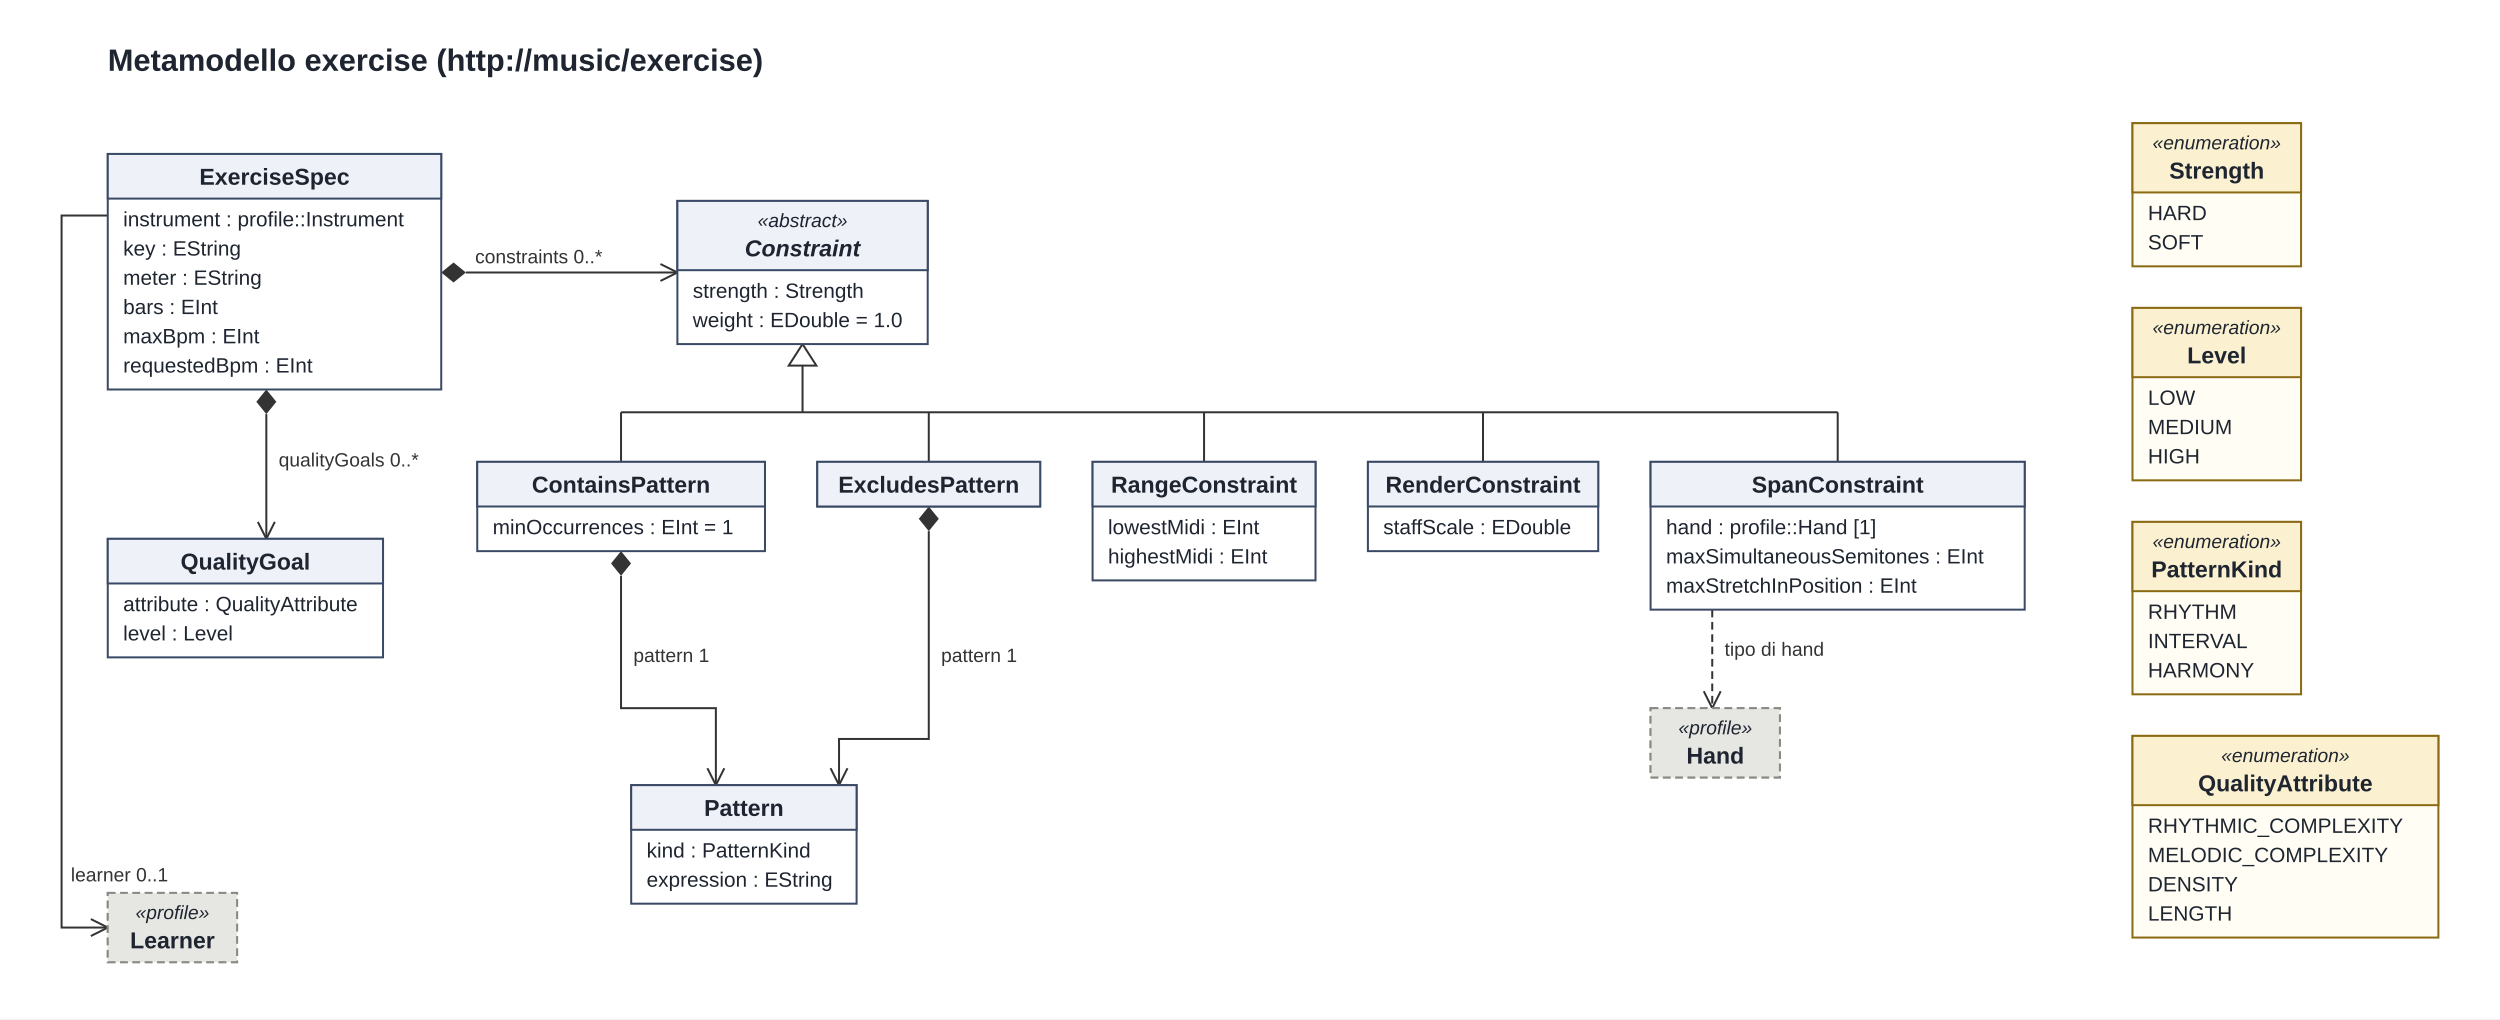
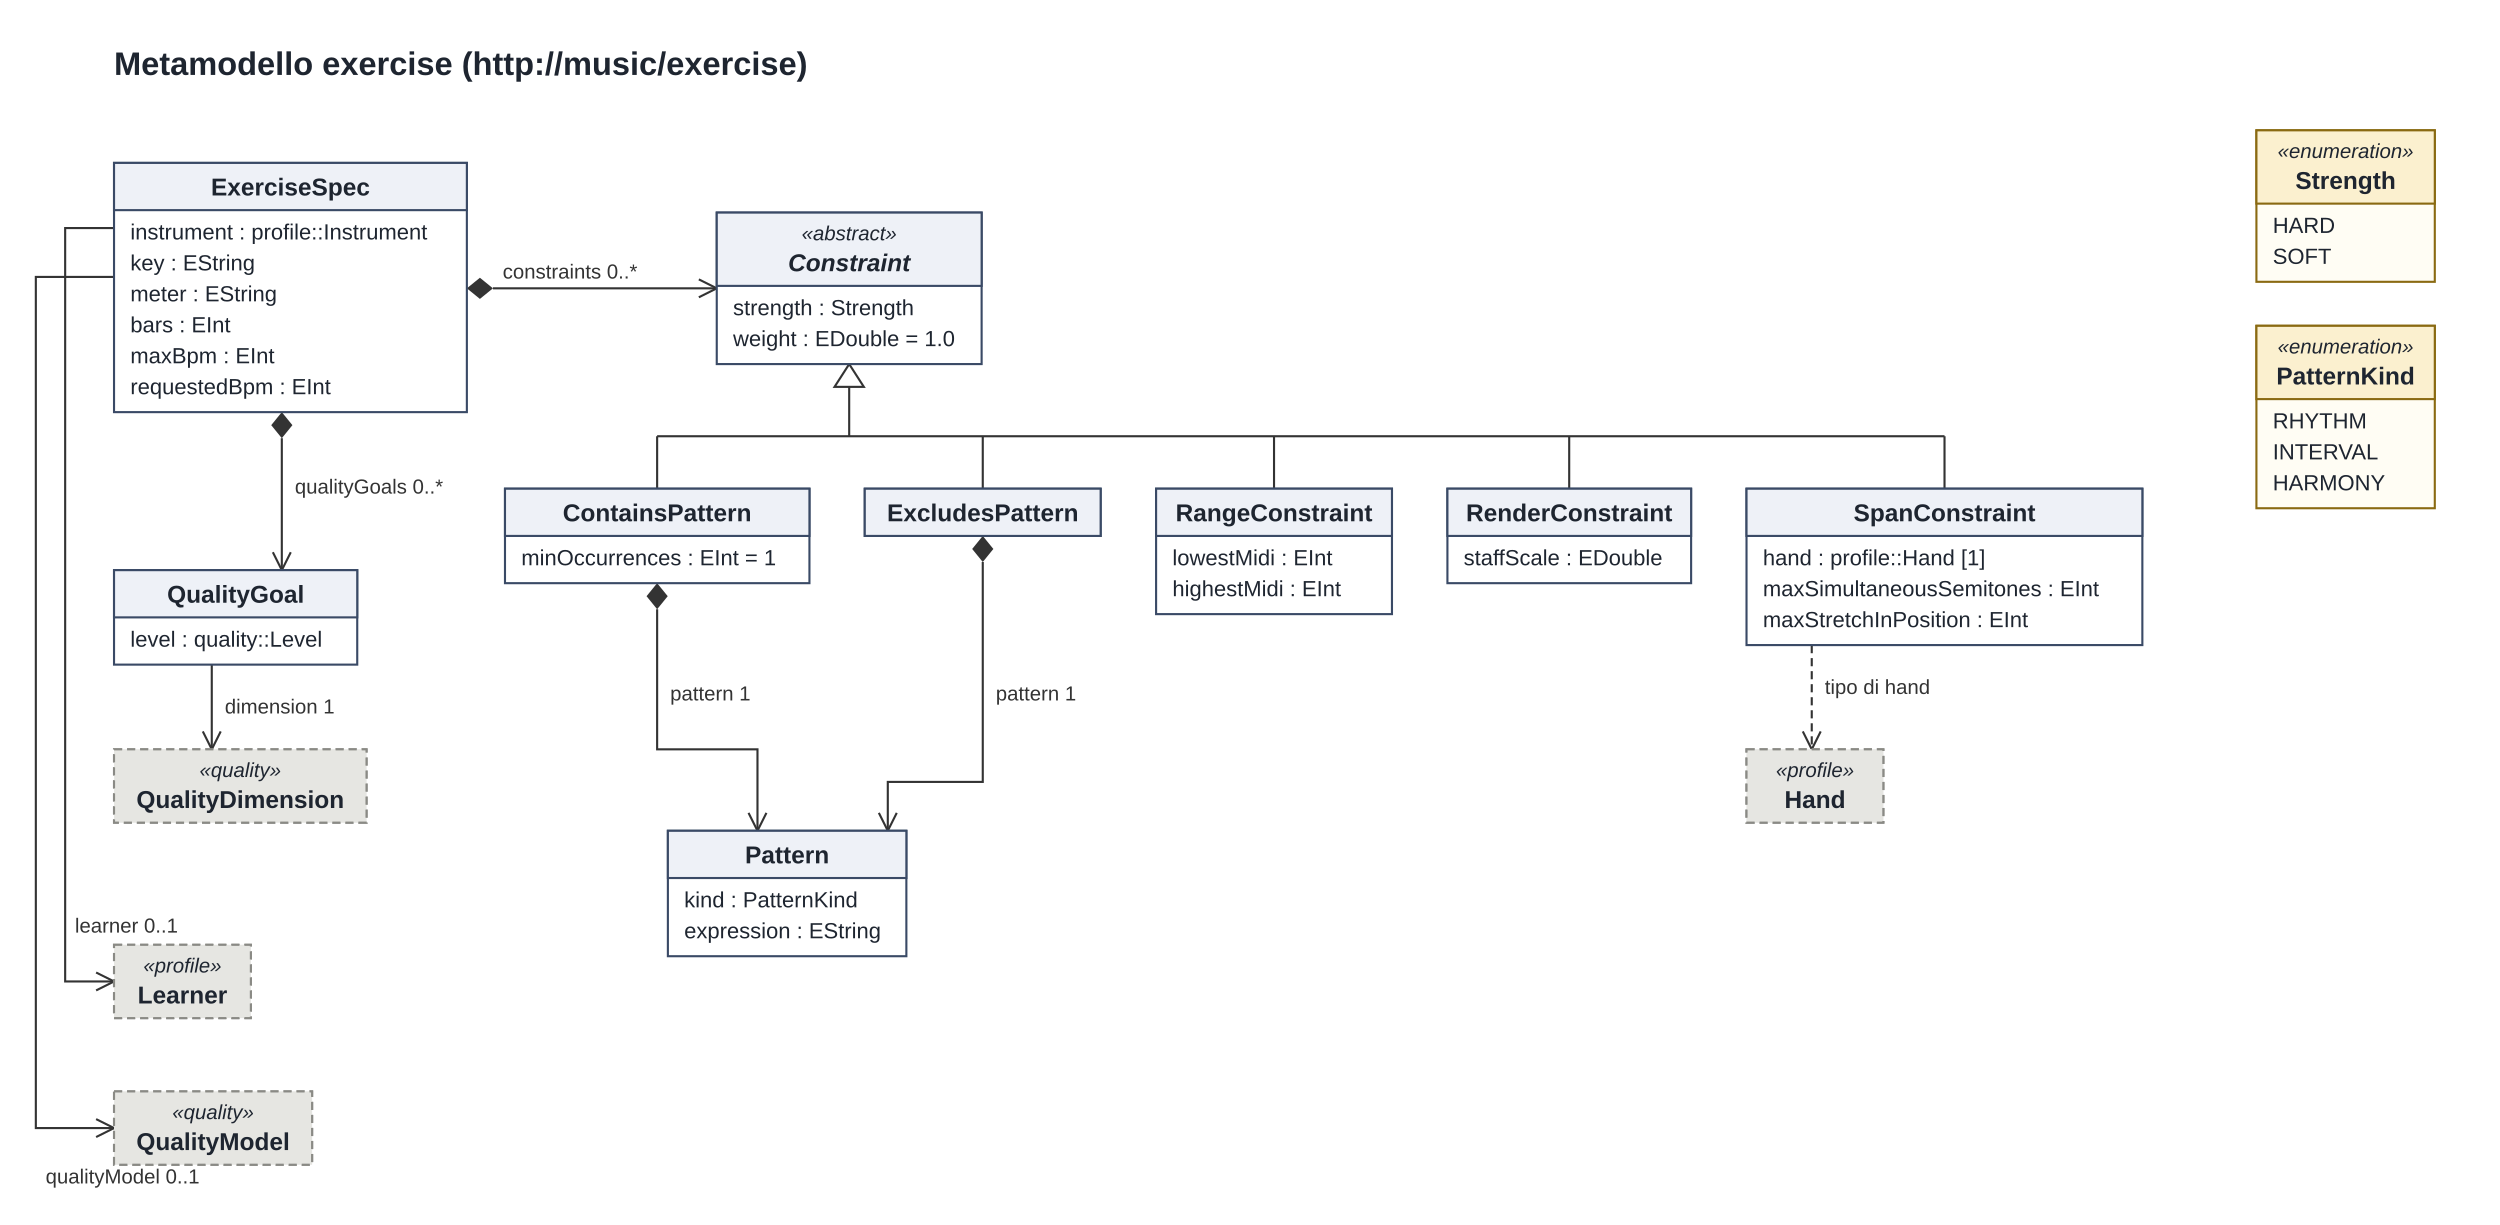
- <svg xmlns="http://www.w3.org/2000/svg" width="1623.9" height="662.0" viewBox="-10 -60 1623.9 662.0">
-   <rect x="-10" y="-60" width="1623.9" height="662.0" fill="#FFFFFF" />
+ <svg xmlns="http://www.w3.org/2000/svg" width="1534.7" height="752.0" viewBox="-10 -60 1534.7 752.0">
+   <rect x="-10" y="-60" width="1534.7" height="752.0" fill="#FFFFFF" />
  <text x="60.0" y="-14.0" text-anchor="start" font-family="Liberation Sans, Arial, Helvetica, sans-serif" font-size="20" font-weight="bold" font-style="normal" fill="#1E2530">Metamodello exercise (http://music/exercise)</text>
  <polygon points="276.6,117.0 284.6,123.5 292.6,117.0 284.6,110.5" fill="#333" />
  <polyline points="292.6,117.0 430.0,117.0" fill="none" stroke="#333" stroke-width="1.3" />
  <polyline points="419.0,122.5 430.0,117.0 419.0,111.5" fill="none" stroke="#333" stroke-width="1.3" />
  <text x="298.6" y="111.0" text-anchor="start" font-family="Liberation Sans, Arial, Helvetica, sans-serif" font-size="12.5" font-weight="normal" font-style="normal" fill="#333">constraints  0..*</text>
  <polygon points="511.3,163.5 502.3,177.5 520.3,177.5" fill="#FFFFFF" stroke="#333" stroke-width="1.3" />
  <polyline points="511.3,177.5 511.3,207.8" fill="none" stroke="#333" stroke-width="1.3" />
  <polyline points="393.4,207.8 1183.7,207.8" fill="none" stroke="#333" stroke-width="1.3" />
  <polyline points="393.4,207.8 393.4,240.0" fill="none" stroke="#333" stroke-width="1.3" />
  <polyline points="593.3,207.8 593.3,240.0" fill="none" stroke="#333" stroke-width="1.3" />
  <polyline points="772.1,207.8 772.1,240.0" fill="none" stroke="#333" stroke-width="1.3" />
  <polyline points="953.3,207.8 953.3,240.0" fill="none" stroke="#333" stroke-width="1.3" />
  <polyline points="1183.7,207.8 1183.7,240.0" fill="none" stroke="#333" stroke-width="1.3" />
  <polygon points="393.4,298.0 386.9,306.0 393.4,314.0 399.9,306.0" fill="#333" />
  <polyline points="393.4,314.0 393.4,400.0 455.0,400.0 455.0,450.0" fill="none" stroke="#333" stroke-width="1.3" />
  <polyline points="449.5,439.0 455.0,450.0 460.5,439.0" fill="none" stroke="#333" stroke-width="1.3" />
  <text x="401.4" y="370.0" text-anchor="start" font-family="Liberation Sans, Arial, Helvetica, sans-serif" font-size="12.5" font-weight="normal" font-style="normal" fill="#333">pattern  1</text>
  <polygon points="593.3,269.0 586.8,277.0 593.3,285.0 599.8,277.0" fill="#333" />
  <polyline points="593.3,285.0 593.3,420.0 535.0,420.0 535.0,450.0" fill="none" stroke="#333" stroke-width="1.3" />
  <polyline points="529.5,439.0 535.0,450.0 540.5,439.0" fill="none" stroke="#333" stroke-width="1.3" />
  <text x="601.3" y="370.0" text-anchor="start" font-family="Liberation Sans, Arial, Helvetica, sans-serif" font-size="12.5" font-weight="normal" font-style="normal" fill="#333">pattern  1</text>
  <polygon points="163.0,193.0 156.5,201.0 163.0,209.0 169.5,201.0" fill="#333" />
  <polyline points="163.0,209.0 163.0,290.0" fill="none" stroke="#333" stroke-width="1.3" />
  <polyline points="157.5,279.0 163.0,290.0 168.5,279.0" fill="none" stroke="#333" stroke-width="1.3" />
  <text x="171.0" y="243.0" text-anchor="start" font-family="Liberation Sans, Arial, Helvetica, sans-serif" font-size="12.5" font-weight="normal" font-style="normal" fill="#333">qualityGoals  0..*</text>
  <polyline points="60.0,80.0 30.0,80.0 30.0,542.5 60.0,542.5" fill="none" stroke="#333" stroke-width="1.3" />
  <polyline points="49.0,548.0 60.0,542.5 49.0,537.0" fill="none" stroke="#333" stroke-width="1.3" />
  <text x="36.0" y="512.5" text-anchor="start" font-family="Liberation Sans, Arial, Helvetica, sans-serif" font-size="12.5" font-weight="normal" font-style="normal" fill="#333">learner  0..1</text>
+   <polyline points="60.0,110.0 12.0,110.0 12.0,632.5 60.0,632.5" fill="none" stroke="#333" stroke-width="1.3" />
+   <polyline points="49.0,638.0 60.0,632.5 49.0,627.0" fill="none" stroke="#333" stroke-width="1.3" />
+   <text x="18.0" y="666.5" text-anchor="start" font-family="Liberation Sans, Arial, Helvetica, sans-serif" font-size="12.5" font-weight="normal" font-style="normal" fill="#333">qualityModel  0..1</text>
+   <polyline points="120.0,348.0 120.0,400.0" fill="none" stroke="#333" stroke-width="1.3" />
+   <polyline points="114.5,389.0 120.0,400.0 125.5,389.0" fill="none" stroke="#333" stroke-width="1.3" />
+   <text x="128.0" y="378.0" text-anchor="start" font-family="Liberation Sans, Arial, Helvetica, sans-serif" font-size="12.5" font-weight="normal" font-style="normal" fill="#333">dimension  1</text>
  <polyline points="1102.2,336 1102.2,400" fill="none" stroke="#333" stroke-width="1.3" stroke-dasharray="5 3" />
  <polyline points="1096.7,389.0 1102.2,400.0 1107.7,389.0" fill="none" stroke="#333" stroke-width="1.3" />
  <text x="1110.2" y="366.0" text-anchor="start" font-family="Liberation Sans, Arial, Helvetica, sans-serif" font-size="12.5" font-weight="normal" font-style="normal" fill="#333">tipo di hand</text>
  <rect x="60" y="40" width="216.6" height="153" fill="#FFFFFF" stroke="#3A4A66" stroke-width="1.3" />
  <rect x="60" y="40" width="216.6" height="29" fill="#EEF1F7" stroke="#3A4A66" stroke-width="1.3" />
  <text x="168.3" y="60.0" text-anchor="middle" font-family="Liberation Sans, Arial, Helvetica, sans-serif" font-size="15" font-weight="bold" font-style="normal" fill="#1E2530">ExerciseSpec</text>
  <text x="70.0" y="87.0" text-anchor="start" font-family="Liberation Sans, Arial, Helvetica, sans-serif" font-size="13.5" font-weight="normal" font-style="normal" fill="#1E2530">instrument : profile::Instrument</text>
  <text x="70.0" y="106.0" text-anchor="start" font-family="Liberation Sans, Arial, Helvetica, sans-serif" font-size="13.5" font-weight="normal" font-style="normal" fill="#1E2530">key : EString</text>
  <text x="70.0" y="125.0" text-anchor="start" font-family="Liberation Sans, Arial, Helvetica, sans-serif" font-size="13.5" font-weight="normal" font-style="normal" fill="#1E2530">meter : EString</text>
  <text x="70.0" y="144.0" text-anchor="start" font-family="Liberation Sans, Arial, Helvetica, sans-serif" font-size="13.5" font-weight="normal" font-style="normal" fill="#1E2530">bars : EInt</text>
  <text x="70.0" y="163.0" text-anchor="start" font-family="Liberation Sans, Arial, Helvetica, sans-serif" font-size="13.5" font-weight="normal" font-style="normal" fill="#1E2530">maxBpm : EInt</text>
  <text x="70.0" y="182.0" text-anchor="start" font-family="Liberation Sans, Arial, Helvetica, sans-serif" font-size="13.5" font-weight="normal" font-style="normal" fill="#1E2530">requestedBpm : EInt</text>
  <rect x="430" y="70.5" width="162.6" height="93" fill="#FFFFFF" stroke="#3A4A66" stroke-width="1.3" />
  <rect x="430" y="70.5" width="162.6" height="45" fill="#EEF1F7" stroke="#3A4A66" stroke-width="1.3" />
  <text x="511.3" y="87.5" text-anchor="middle" font-family="Liberation Sans, Arial, Helvetica, sans-serif" font-size="12.5" font-weight="normal" font-style="italic" fill="#1E2530">«abstract»</text>
  <text x="511.3" y="106.5" text-anchor="middle" font-family="Liberation Sans, Arial, Helvetica, sans-serif" font-size="15" font-weight="bold" font-style="italic" fill="#1E2530">Constraint</text>
  <text x="440.0" y="133.5" text-anchor="start" font-family="Liberation Sans, Arial, Helvetica, sans-serif" font-size="13.5" font-weight="normal" font-style="normal" fill="#1E2530">strength : Strength</text>
  <text x="440.0" y="152.5" text-anchor="start" font-family="Liberation Sans, Arial, Helvetica, sans-serif" font-size="13.5" font-weight="normal" font-style="normal" fill="#1E2530">weight : EDouble = 1.0</text>
-   <rect x="60" y="290" width="178.8" height="77" fill="#FFFFFF" stroke="#3A4A66" stroke-width="1.3" />
-   <rect x="60" y="290" width="178.8" height="29" fill="#EEF1F7" stroke="#3A4A66" stroke-width="1.3" />
-   <text x="149.4" y="310.0" text-anchor="middle" font-family="Liberation Sans, Arial, Helvetica, sans-serif" font-size="15" font-weight="bold" font-style="normal" fill="#1E2530">QualityGoal</text>
-   <text x="70.0" y="337.0" text-anchor="start" font-family="Liberation Sans, Arial, Helvetica, sans-serif" font-size="13.5" font-weight="normal" font-style="normal" fill="#1E2530">attribute : QualityAttribute</text>
-   <text x="70.0" y="356.0" text-anchor="start" font-family="Liberation Sans, Arial, Helvetica, sans-serif" font-size="13.5" font-weight="normal" font-style="normal" fill="#1E2530">level : Level</text>
+   <rect x="60" y="290" width="149.3" height="58" fill="#FFFFFF" stroke="#3A4A66" stroke-width="1.3" />
+   <rect x="60" y="290" width="149.3" height="29" fill="#EEF1F7" stroke="#3A4A66" stroke-width="1.3" />
+   <text x="134.7" y="310.0" text-anchor="middle" font-family="Liberation Sans, Arial, Helvetica, sans-serif" font-size="15" font-weight="bold" font-style="normal" fill="#1E2530">QualityGoal</text>
+   <text x="70.0" y="337.0" text-anchor="start" font-family="Liberation Sans, Arial, Helvetica, sans-serif" font-size="13.5" font-weight="normal" font-style="normal" fill="#1E2530">level : quality::Level</text>
  <rect x="300" y="240" width="186.9" height="58" fill="#FFFFFF" stroke="#3A4A66" stroke-width="1.3" />
  <rect x="300" y="240" width="186.9" height="29" fill="#EEF1F7" stroke="#3A4A66" stroke-width="1.3" />
  <text x="393.4" y="260.0" text-anchor="middle" font-family="Liberation Sans, Arial, Helvetica, sans-serif" font-size="15" font-weight="bold" font-style="normal" fill="#1E2530">ContainsPattern</text>
  <text x="310.0" y="287.0" text-anchor="start" font-family="Liberation Sans, Arial, Helvetica, sans-serif" font-size="13.5" font-weight="normal" font-style="normal" fill="#1E2530">minOccurrences : EInt = 1</text>
  <rect x="520.86" y="240" width="144.8" height="29" fill="#FFFFFF" stroke="#3A4A66" stroke-width="1.3" />
  <rect x="520.86" y="240" width="144.8" height="29" fill="#EEF1F7" stroke="#3A4A66" stroke-width="1.3" />
  <text x="593.3" y="260.0" text-anchor="middle" font-family="Liberation Sans, Arial, Helvetica, sans-serif" font-size="15" font-weight="bold" font-style="normal" fill="#1E2530">ExcludesPattern</text>
  <rect x="699.7" y="240" width="144.8" height="77" fill="#FFFFFF" stroke="#3A4A66" stroke-width="1.3" />
  <rect x="699.7" y="240" width="144.8" height="29" fill="#EEF1F7" stroke="#3A4A66" stroke-width="1.3" />
  <text x="772.1" y="260.0" text-anchor="middle" font-family="Liberation Sans, Arial, Helvetica, sans-serif" font-size="15" font-weight="bold" font-style="normal" fill="#1E2530">RangeConstraint</text>
  <text x="709.7" y="287.0" text-anchor="start" font-family="Liberation Sans, Arial, Helvetica, sans-serif" font-size="13.5" font-weight="normal" font-style="normal" fill="#1E2530">lowestMidi : EInt</text>
  <text x="709.7" y="306.0" text-anchor="start" font-family="Liberation Sans, Arial, Helvetica, sans-serif" font-size="13.5" font-weight="normal" font-style="normal" fill="#1E2530">highestMidi : EInt</text>
  <rect x="878.54" y="240" width="149.6" height="58" fill="#FFFFFF" stroke="#3A4A66" stroke-width="1.3" />
  <rect x="878.54" y="240" width="149.6" height="29" fill="#EEF1F7" stroke="#3A4A66" stroke-width="1.3" />
  <text x="953.3" y="260.0" text-anchor="middle" font-family="Liberation Sans, Arial, Helvetica, sans-serif" font-size="15" font-weight="bold" font-style="normal" fill="#1E2530">RenderConstraint</text>
  <text x="888.5" y="287.0" text-anchor="start" font-family="Liberation Sans, Arial, Helvetica, sans-serif" font-size="13.5" font-weight="normal" font-style="normal" fill="#1E2530">staffScale : EDouble</text>
  <rect x="1062.15" y="240" width="243.0" height="96" fill="#FFFFFF" stroke="#3A4A66" stroke-width="1.3" />
  <rect x="1062.15" y="240" width="243.0" height="29" fill="#EEF1F7" stroke="#3A4A66" stroke-width="1.3" />
  <text x="1183.7" y="260.0" text-anchor="middle" font-family="Liberation Sans, Arial, Helvetica, sans-serif" font-size="15" font-weight="bold" font-style="normal" fill="#1E2530">SpanConstraint</text>
  <text x="1072.2" y="287.0" text-anchor="start" font-family="Liberation Sans, Arial, Helvetica, sans-serif" font-size="13.5" font-weight="normal" font-style="normal" fill="#1E2530">hand : profile::Hand [1]</text>
  <text x="1072.2" y="306.0" text-anchor="start" font-family="Liberation Sans, Arial, Helvetica, sans-serif" font-size="13.5" font-weight="normal" font-style="normal" fill="#1E2530">maxSimultaneousSemitones : EInt</text>
  <text x="1072.2" y="325.0" text-anchor="start" font-family="Liberation Sans, Arial, Helvetica, sans-serif" font-size="13.5" font-weight="normal" font-style="normal" fill="#1E2530">maxStretchInPosition : EInt</text>
  <rect x="400" y="450" width="146.4" height="77" fill="#FFFFFF" stroke="#3A4A66" stroke-width="1.3" />
  <rect x="400" y="450" width="146.4" height="29" fill="#EEF1F7" stroke="#3A4A66" stroke-width="1.3" />
  <text x="473.2" y="470.0" text-anchor="middle" font-family="Liberation Sans, Arial, Helvetica, sans-serif" font-size="15" font-weight="bold" font-style="normal" fill="#1E2530">Pattern</text>
  <text x="410.0" y="497.0" text-anchor="start" font-family="Liberation Sans, Arial, Helvetica, sans-serif" font-size="13.5" font-weight="normal" font-style="normal" fill="#1E2530">kind : PatternKind</text>
  <text x="410.0" y="516.0" text-anchor="start" font-family="Liberation Sans, Arial, Helvetica, sans-serif" font-size="13.5" font-weight="normal" font-style="normal" fill="#1E2530">expression : EString</text>
  <rect x="60" y="520" width="84.0" height="45" fill="#F4F4F2" stroke="#8A8A85" stroke-width="1.3" stroke-dasharray="5 3" />
  <rect x="60" y="520" width="84.0" height="45" fill="#E6E6E2" stroke="#8A8A85" stroke-width="1.3" stroke-dasharray="5 3" />
  <text x="102.0" y="537.0" text-anchor="middle" font-family="Liberation Sans, Arial, Helvetica, sans-serif" font-size="12.5" font-weight="normal" font-style="italic" fill="#1E2530">«profile»</text>
  <text x="102.0" y="556.0" text-anchor="middle" font-family="Liberation Sans, Arial, Helvetica, sans-serif" font-size="15" font-weight="bold" font-style="normal" fill="#1E2530">Learner</text>
+   <rect x="60" y="400" width="155.0" height="45" fill="#F4F4F2" stroke="#8A8A85" stroke-width="1.3" stroke-dasharray="5 3" />
+   <rect x="60" y="400" width="155.0" height="45" fill="#E6E6E2" stroke="#8A8A85" stroke-width="1.3" stroke-dasharray="5 3" />
+   <text x="137.5" y="417.0" text-anchor="middle" font-family="Liberation Sans, Arial, Helvetica, sans-serif" font-size="12.5" font-weight="normal" font-style="italic" fill="#1E2530">«quality»</text>
+   <text x="137.5" y="436.0" text-anchor="middle" font-family="Liberation Sans, Arial, Helvetica, sans-serif" font-size="15" font-weight="bold" font-style="normal" fill="#1E2530">QualityDimension</text>
+   <rect x="60" y="610" width="121.6" height="45" fill="#F4F4F2" stroke="#8A8A85" stroke-width="1.3" stroke-dasharray="5 3" />
+   <rect x="60" y="610" width="121.6" height="45" fill="#E6E6E2" stroke="#8A8A85" stroke-width="1.3" stroke-dasharray="5 3" />
+   <text x="120.8" y="627.0" text-anchor="middle" font-family="Liberation Sans, Arial, Helvetica, sans-serif" font-size="12.5" font-weight="normal" font-style="italic" fill="#1E2530">«quality»</text>
+   <text x="120.8" y="646.0" text-anchor="middle" font-family="Liberation Sans, Arial, Helvetica, sans-serif" font-size="15" font-weight="bold" font-style="normal" fill="#1E2530">QualityModel</text>
  <rect x="1062.15" y="400" width="84.0" height="45" fill="#F4F4F2" stroke="#8A8A85" stroke-width="1.3" stroke-dasharray="5 3" />
  <rect x="1062.15" y="400" width="84.0" height="45" fill="#E6E6E2" stroke="#8A8A85" stroke-width="1.3" stroke-dasharray="5 3" />
  <text x="1104.2" y="417.0" text-anchor="middle" font-family="Liberation Sans, Arial, Helvetica, sans-serif" font-size="12.5" font-weight="normal" font-style="italic" fill="#1E2530">«profile»</text>
  <text x="1104.2" y="436.0" text-anchor="middle" font-family="Liberation Sans, Arial, Helvetica, sans-serif" font-size="15" font-weight="bold" font-style="normal" fill="#1E2530">Hand</text>
  <rect x="1375.17" y="20" width="109.5" height="93" fill="#FFFDF4" stroke="#8A6A12" stroke-width="1.3" />
  <rect x="1375.17" y="20" width="109.5" height="45" fill="#FBF0CF" stroke="#8A6A12" stroke-width="1.3" />
  <text x="1429.9" y="37.0" text-anchor="middle" font-family="Liberation Sans, Arial, Helvetica, sans-serif" font-size="12.5" font-weight="normal" font-style="italic" fill="#1E2530">«enumeration»</text>
  <text x="1429.9" y="56.0" text-anchor="middle" font-family="Liberation Sans, Arial, Helvetica, sans-serif" font-size="15" font-weight="bold" font-style="normal" fill="#1E2530">Strength</text>
  <text x="1385.2" y="83.0" text-anchor="start" font-family="Liberation Sans, Arial, Helvetica, sans-serif" font-size="13.5" font-weight="normal" font-style="normal" fill="#1E2530">HARD</text>
  <text x="1385.2" y="102.0" text-anchor="start" font-family="Liberation Sans, Arial, Helvetica, sans-serif" font-size="13.5" font-weight="normal" font-style="normal" fill="#1E2530">SOFT</text>
  <rect x="1375.17" y="140" width="109.5" height="112" fill="#FFFDF4" stroke="#8A6A12" stroke-width="1.3" />
  <rect x="1375.17" y="140" width="109.5" height="45" fill="#FBF0CF" stroke="#8A6A12" stroke-width="1.3" />
  <text x="1429.9" y="157.0" text-anchor="middle" font-family="Liberation Sans, Arial, Helvetica, sans-serif" font-size="12.5" font-weight="normal" font-style="italic" fill="#1E2530">«enumeration»</text>
-   <text x="1429.9" y="176.0" text-anchor="middle" font-family="Liberation Sans, Arial, Helvetica, sans-serif" font-size="15" font-weight="bold" font-style="normal" fill="#1E2530">Level</text>
-   <text x="1385.2" y="203.0" text-anchor="start" font-family="Liberation Sans, Arial, Helvetica, sans-serif" font-size="13.5" font-weight="normal" font-style="normal" fill="#1E2530">LOW</text>
-   <text x="1385.2" y="222.0" text-anchor="start" font-family="Liberation Sans, Arial, Helvetica, sans-serif" font-size="13.5" font-weight="normal" font-style="normal" fill="#1E2530">MEDIUM</text>
-   <text x="1385.2" y="241.0" text-anchor="start" font-family="Liberation Sans, Arial, Helvetica, sans-serif" font-size="13.5" font-weight="normal" font-style="normal" fill="#1E2530">HIGH</text>
-   <rect x="1375.17" y="279" width="109.5" height="112" fill="#FFFDF4" stroke="#8A6A12" stroke-width="1.3" />
-   <rect x="1375.17" y="279" width="109.5" height="45" fill="#FBF0CF" stroke="#8A6A12" stroke-width="1.3" />
-   <text x="1429.9" y="296.0" text-anchor="middle" font-family="Liberation Sans, Arial, Helvetica, sans-serif" font-size="12.5" font-weight="normal" font-style="italic" fill="#1E2530">«enumeration»</text>
-   <text x="1429.9" y="315.0" text-anchor="middle" font-family="Liberation Sans, Arial, Helvetica, sans-serif" font-size="15" font-weight="bold" font-style="normal" fill="#1E2530">PatternKind</text>
-   <text x="1385.2" y="342.0" text-anchor="start" font-family="Liberation Sans, Arial, Helvetica, sans-serif" font-size="13.5" font-weight="normal" font-style="normal" fill="#1E2530">RHYTHM</text>
-   <text x="1385.2" y="361.0" text-anchor="start" font-family="Liberation Sans, Arial, Helvetica, sans-serif" font-size="13.5" font-weight="normal" font-style="normal" fill="#1E2530">INTERVAL</text>
-   <text x="1385.2" y="380.0" text-anchor="start" font-family="Liberation Sans, Arial, Helvetica, sans-serif" font-size="13.5" font-weight="normal" font-style="normal" fill="#1E2530">HARMONY</text>
-   <rect x="1375.17" y="418" width="198.7" height="131" fill="#FFFDF4" stroke="#8A6A12" stroke-width="1.3" />
-   <rect x="1375.17" y="418" width="198.7" height="45" fill="#FBF0CF" stroke="#8A6A12" stroke-width="1.3" />
-   <text x="1474.5" y="435.0" text-anchor="middle" font-family="Liberation Sans, Arial, Helvetica, sans-serif" font-size="12.5" font-weight="normal" font-style="italic" fill="#1E2530">«enumeration»</text>
-   <text x="1474.5" y="454.0" text-anchor="middle" font-family="Liberation Sans, Arial, Helvetica, sans-serif" font-size="15" font-weight="bold" font-style="normal" fill="#1E2530">QualityAttribute</text>
-   <text x="1385.2" y="481.0" text-anchor="start" font-family="Liberation Sans, Arial, Helvetica, sans-serif" font-size="13.5" font-weight="normal" font-style="normal" fill="#1E2530">RHYTHMIC_COMPLEXITY</text>
-   <text x="1385.2" y="500.0" text-anchor="start" font-family="Liberation Sans, Arial, Helvetica, sans-serif" font-size="13.5" font-weight="normal" font-style="normal" fill="#1E2530">MELODIC_COMPLEXITY</text>
-   <text x="1385.2" y="519.0" text-anchor="start" font-family="Liberation Sans, Arial, Helvetica, sans-serif" font-size="13.5" font-weight="normal" font-style="normal" fill="#1E2530">DENSITY</text>
-   <text x="1385.2" y="538.0" text-anchor="start" font-family="Liberation Sans, Arial, Helvetica, sans-serif" font-size="13.5" font-weight="normal" font-style="normal" fill="#1E2530">LENGTH</text>
+   <text x="1429.9" y="176.0" text-anchor="middle" font-family="Liberation Sans, Arial, Helvetica, sans-serif" font-size="15" font-weight="bold" font-style="normal" fill="#1E2530">PatternKind</text>
+   <text x="1385.2" y="203.0" text-anchor="start" font-family="Liberation Sans, Arial, Helvetica, sans-serif" font-size="13.5" font-weight="normal" font-style="normal" fill="#1E2530">RHYTHM</text>
+   <text x="1385.2" y="222.0" text-anchor="start" font-family="Liberation Sans, Arial, Helvetica, sans-serif" font-size="13.5" font-weight="normal" font-style="normal" fill="#1E2530">INTERVAL</text>
+   <text x="1385.2" y="241.0" text-anchor="start" font-family="Liberation Sans, Arial, Helvetica, sans-serif" font-size="13.5" font-weight="normal" font-style="normal" fill="#1E2530">HARMONY</text>
</svg>
